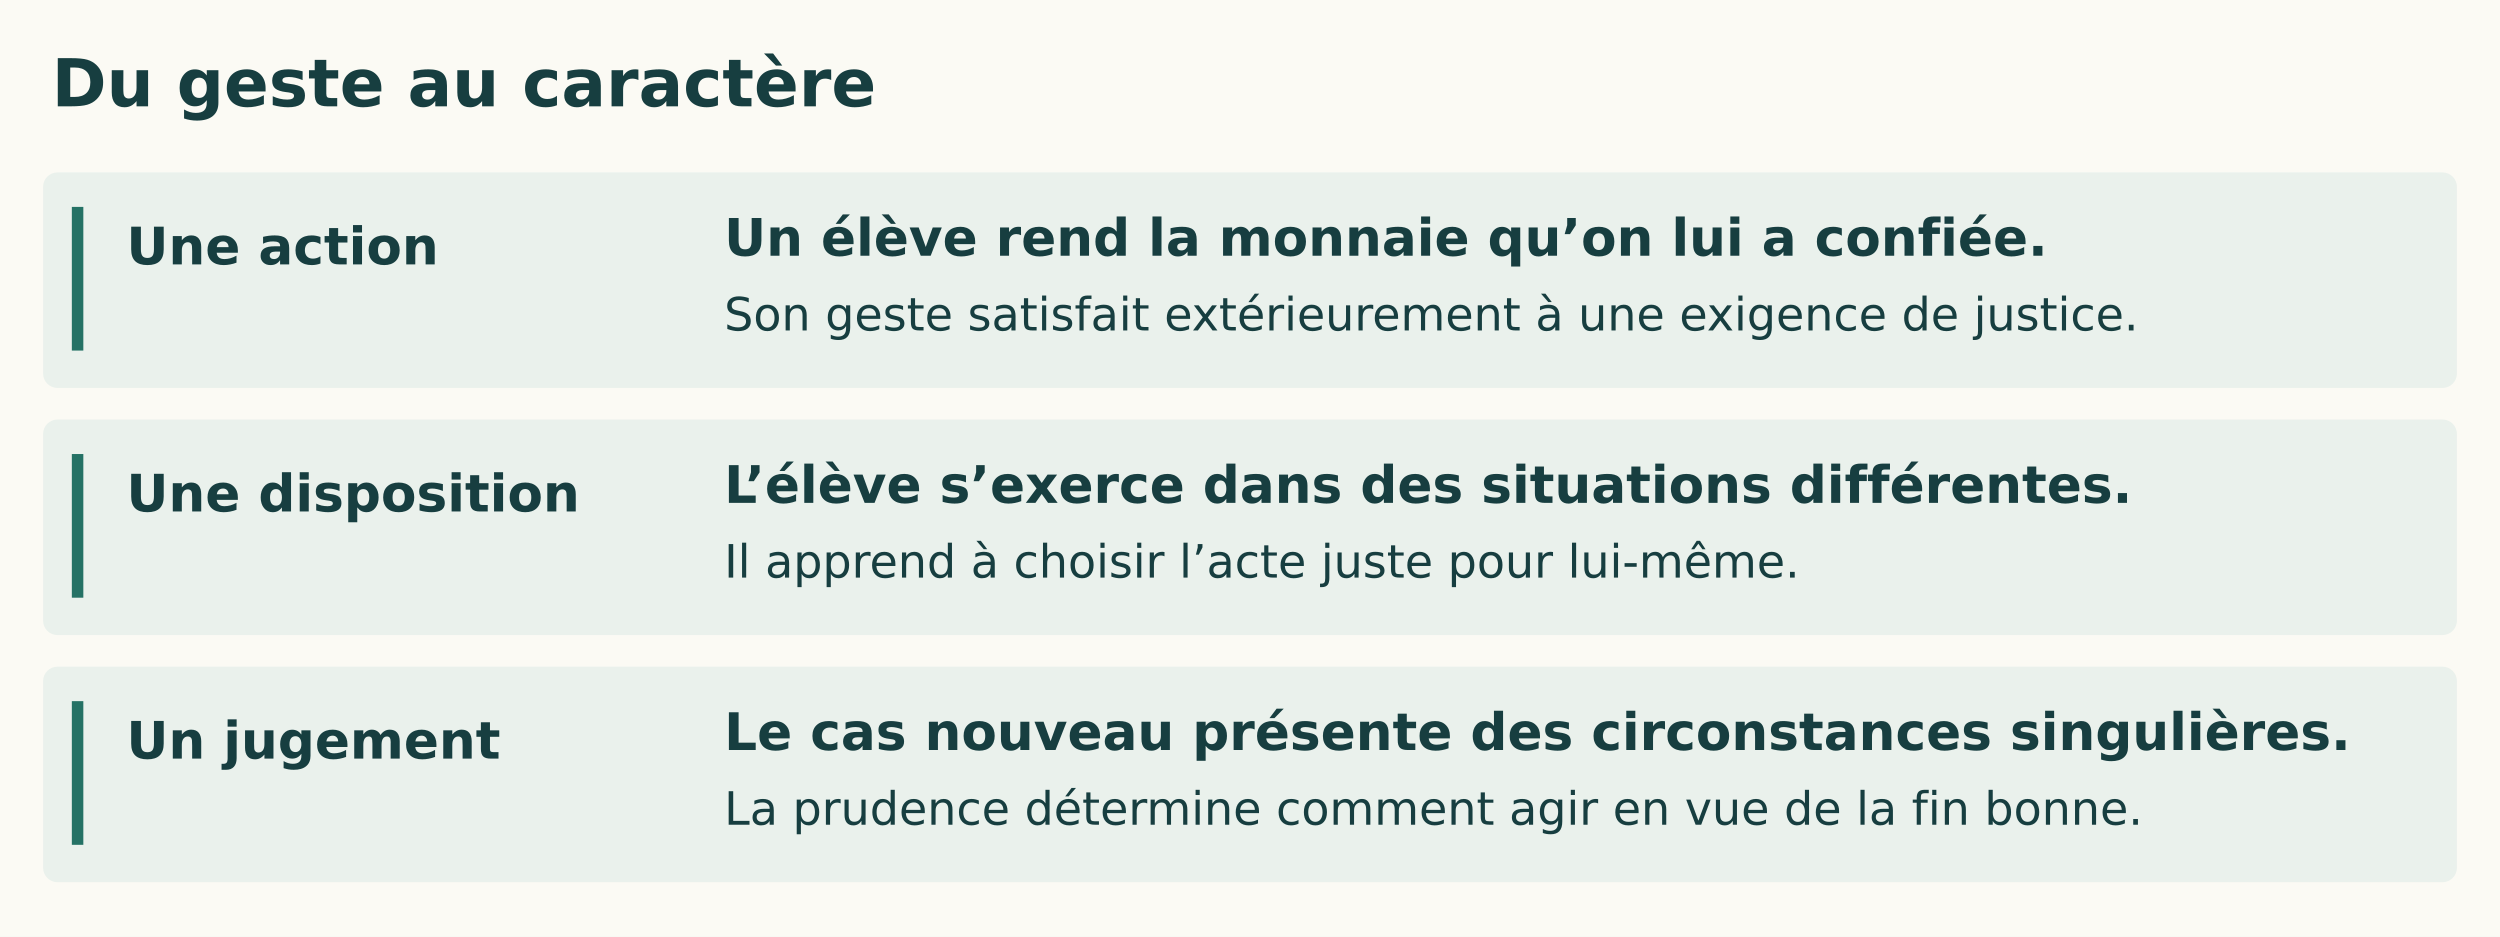
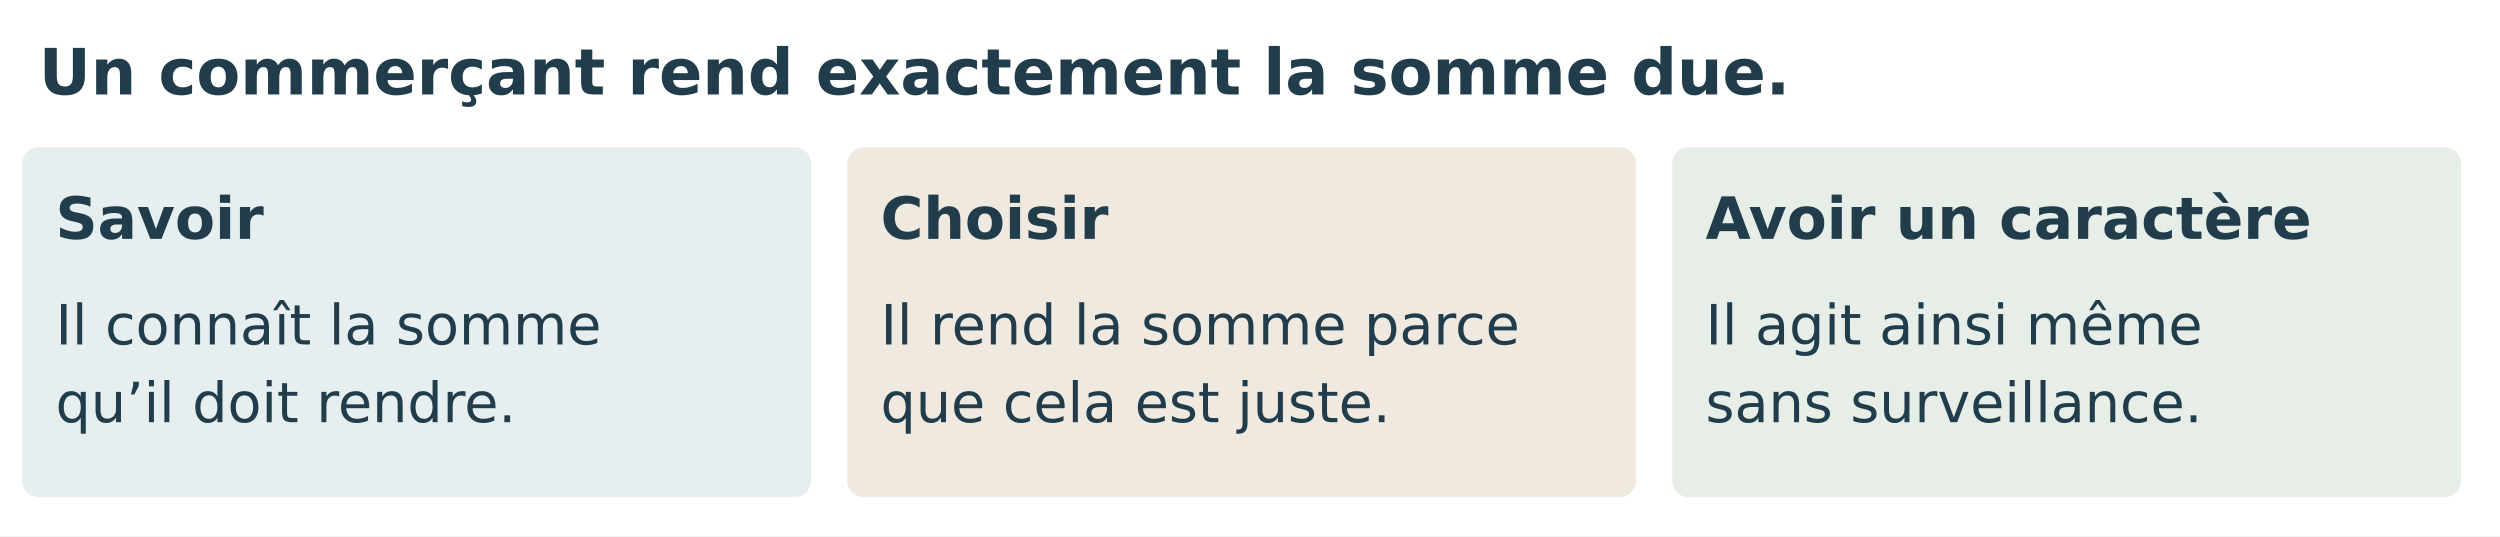
- <svg xmlns="http://www.w3.org/2000/svg" viewBox="0 0 870 326" font-family="DejaVu Sans, sans-serif" fill="#173e40">
-   <rect width="870" height="326" fill="#fbfaf4" />
-   <text x="18" y="37" font-size="23" font-weight="700">Du geste au caractère</text>
-   <rect x="15" y="60" width="840" height="75" rx="5" fill="#eaf1ec" />
-   <path d="M27 72v50" stroke="#257265" stroke-width="4" />
-   <text x="44" y="92" font-size="18" font-weight="700">Une action</text>
-   <text x="252" y="89" font-size="18" font-weight="700">Un élève rend la monnaie qu’on lui a confiée.</text>
-   <text x="252" y="115" font-size="16" font-weight="400">Son geste satisfait extérieurement à une exigence de justice.</text>
-   <rect x="15" y="146" width="840" height="75" rx="5" fill="#eaf1ec" />
-   <path d="M27 158v50" stroke="#257265" stroke-width="4" />
-   <text x="44" y="178" font-size="18" font-weight="700">Une disposition</text>
-   <text x="252" y="175" font-size="18" font-weight="700">L’élève s’exerce dans des situations différentes.</text>
-   <text x="252" y="201" font-size="16" font-weight="400">Il apprend à choisir l’acte juste pour lui-même.</text>
-   <rect x="15" y="232" width="840" height="75" rx="5" fill="#eaf1ec" />
-   <path d="M27 244v50" stroke="#257265" stroke-width="4" />
-   <text x="44" y="264" font-size="18" font-weight="700">Un jugement</text>
-   <text x="252" y="261" font-size="18" font-weight="700">Le cas nouveau présente des circonstances singulières.</text>
-   <text x="252" y="287" font-size="16" font-weight="400">La prudence détermine comment agir en vue de la fin bonne.</text>
+ <svg xmlns="http://www.w3.org/2000/svg" viewBox="0 0 900 193" role="img" aria-labelledby="titre desc">
+   <rect width="900" height="193" fill="white" />
+   <g font-family="DejaVu Sans, sans-serif">
+     <text x="14" y="34" font-size="23" font-weight="bold" fill="#213d4c">Un commerçant rend exactement la somme due.</text>
+     <rect x="8" y="53" width="284" height="126" rx="6" fill="#e7eeef" />
+     <text x="20" y="86" font-size="21" font-weight="bold" fill="#213d4c">Savoir</text>
+     <text x="20" y="124" font-size="20" font-weight="normal" fill="#213d4c">Il connaît la somme</text>
+     <text x="20" y="152" font-size="20" font-weight="normal" fill="#213d4c">qu’il doit rendre.</text>
+     <rect x="305" y="53" width="284" height="126" rx="6" fill="#f0e9df" />
+     <text x="317" y="86" font-size="21" font-weight="bold" fill="#213d4c">Choisir</text>
+     <text x="317" y="124" font-size="20" font-weight="normal" fill="#213d4c">Il rend la somme parce</text>
+     <text x="317" y="152" font-size="20" font-weight="normal" fill="#213d4c">que cela est juste.</text>
+     <rect x="602" y="53" width="284" height="126" rx="6" fill="#e6eee7" />
+     <text x="614" y="86" font-size="21" font-weight="bold" fill="#213d4c">Avoir un caractère</text>
+     <text x="614" y="124" font-size="20" font-weight="normal" fill="#213d4c">Il agit ainsi même</text>
+     <text x="614" y="152" font-size="20" font-weight="normal" fill="#213d4c">sans surveillance.</text>
+   </g>
</svg>
